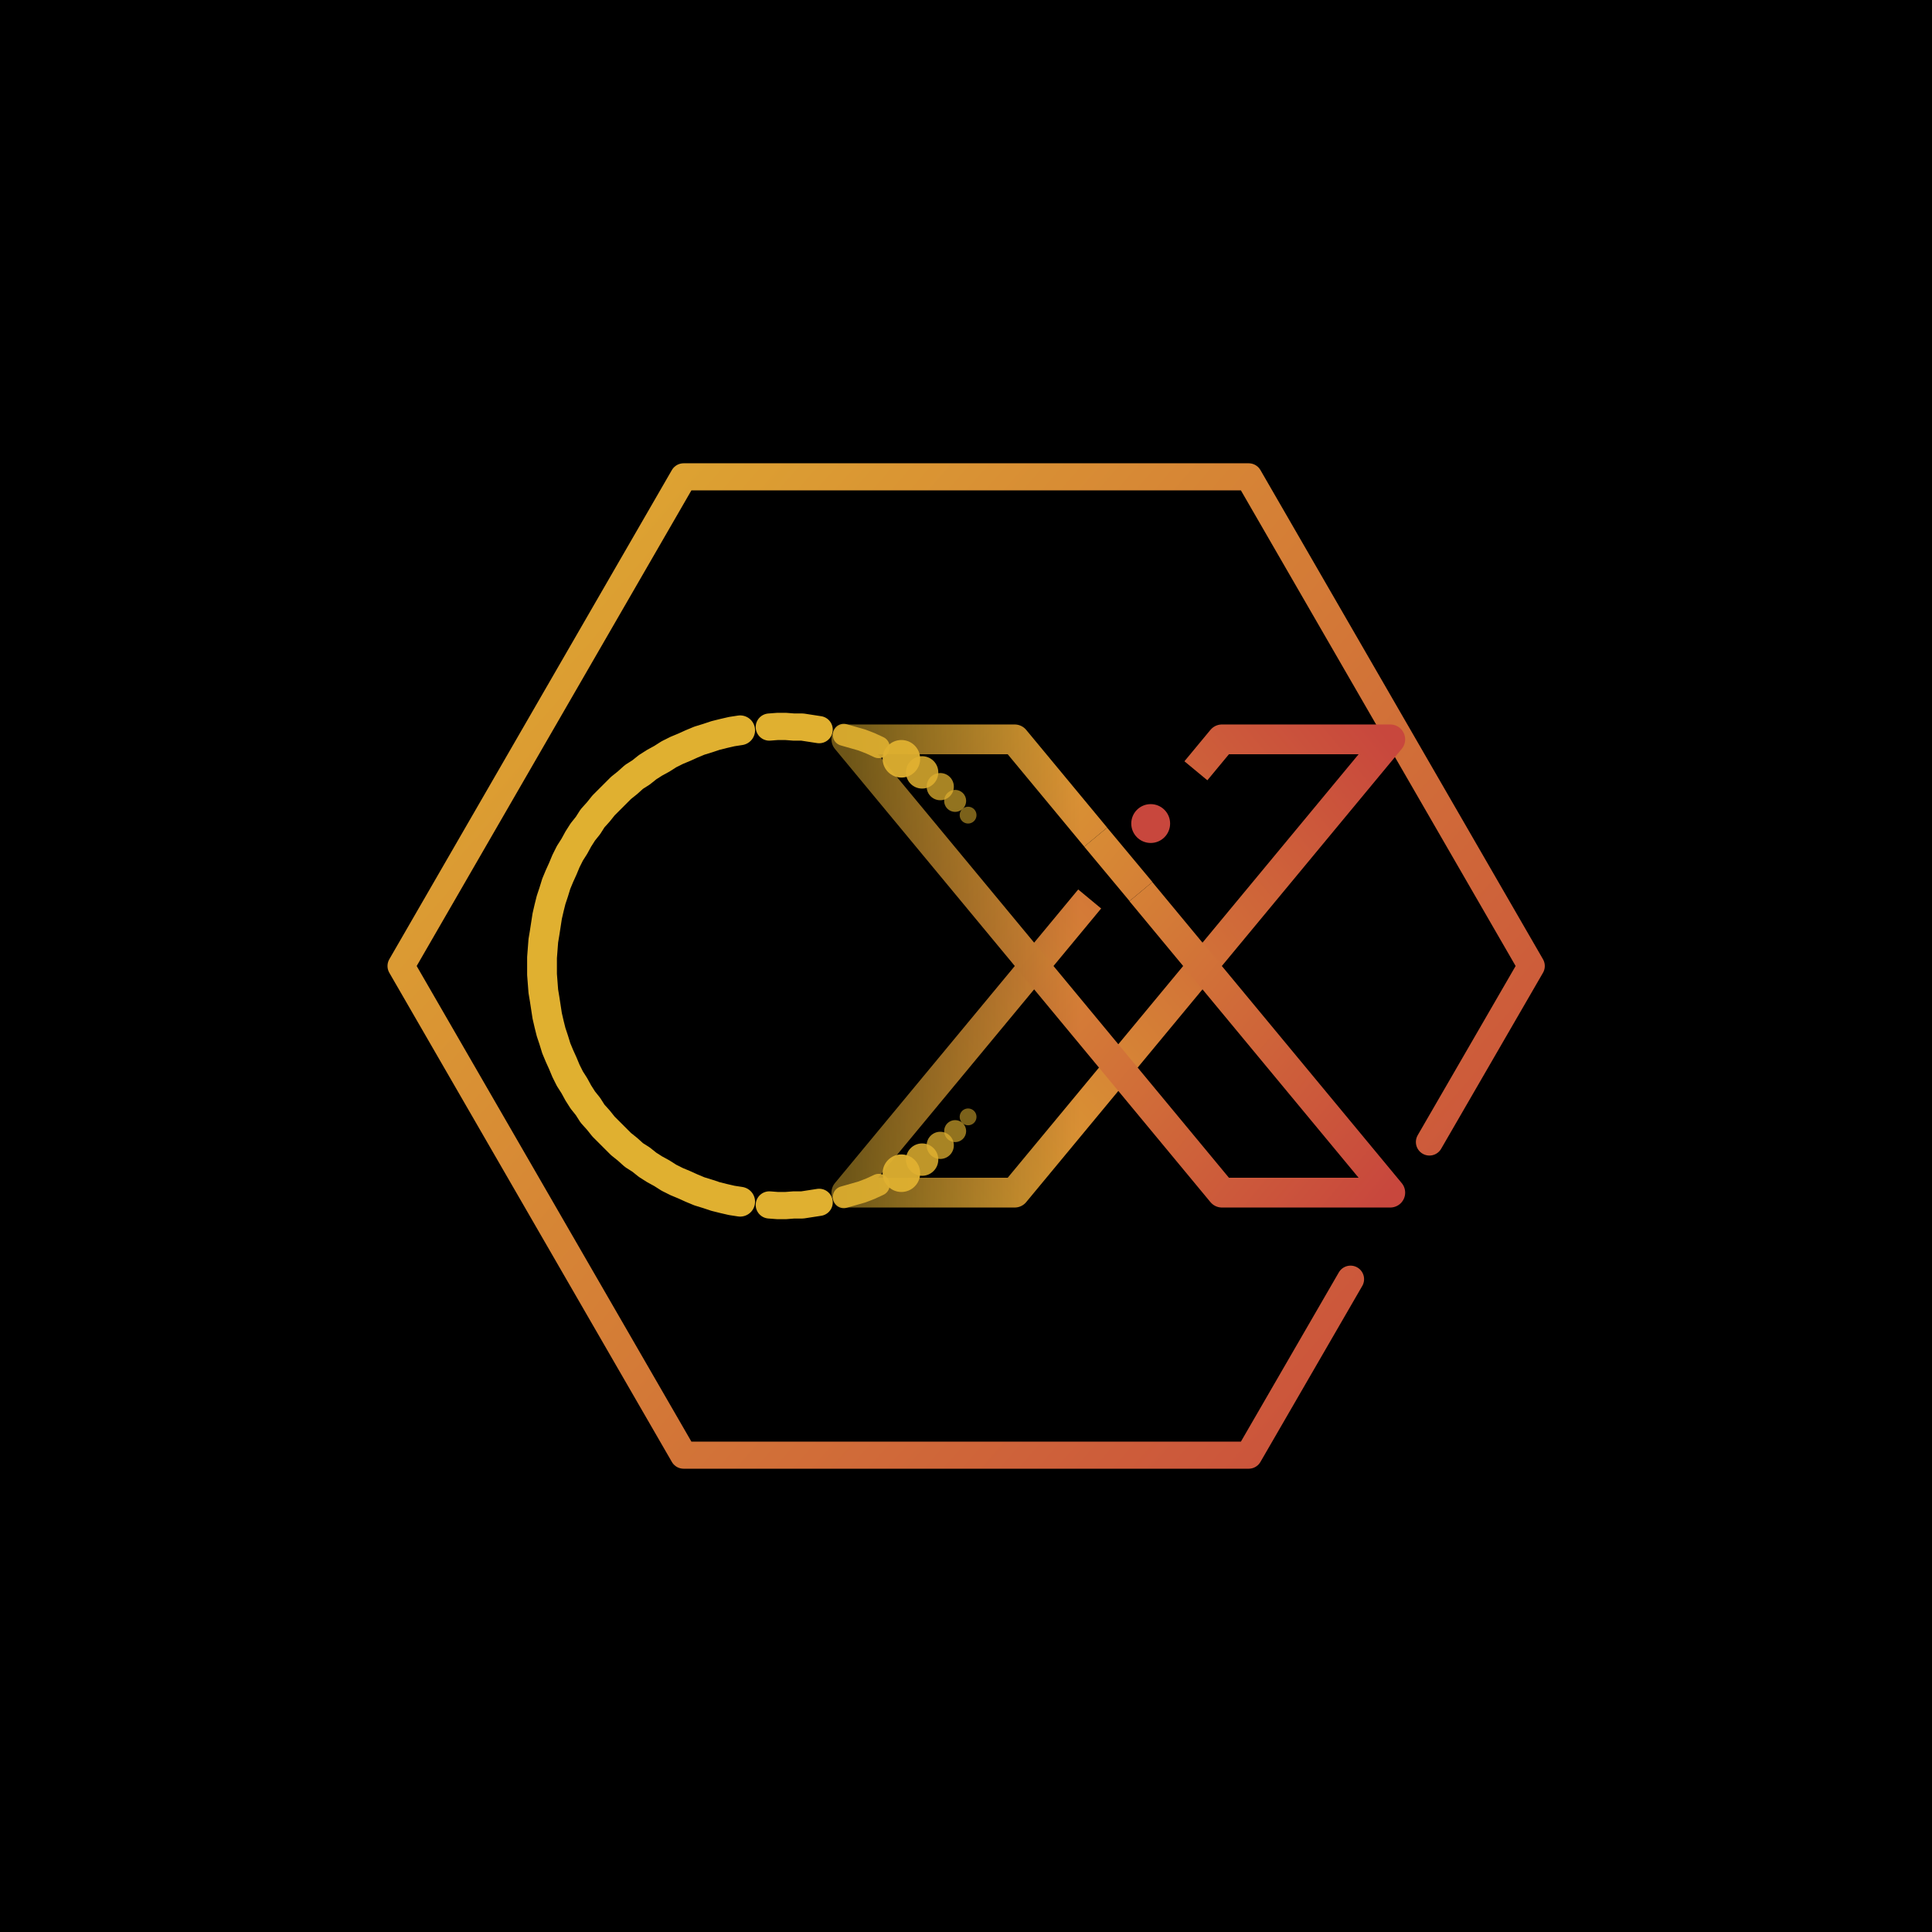
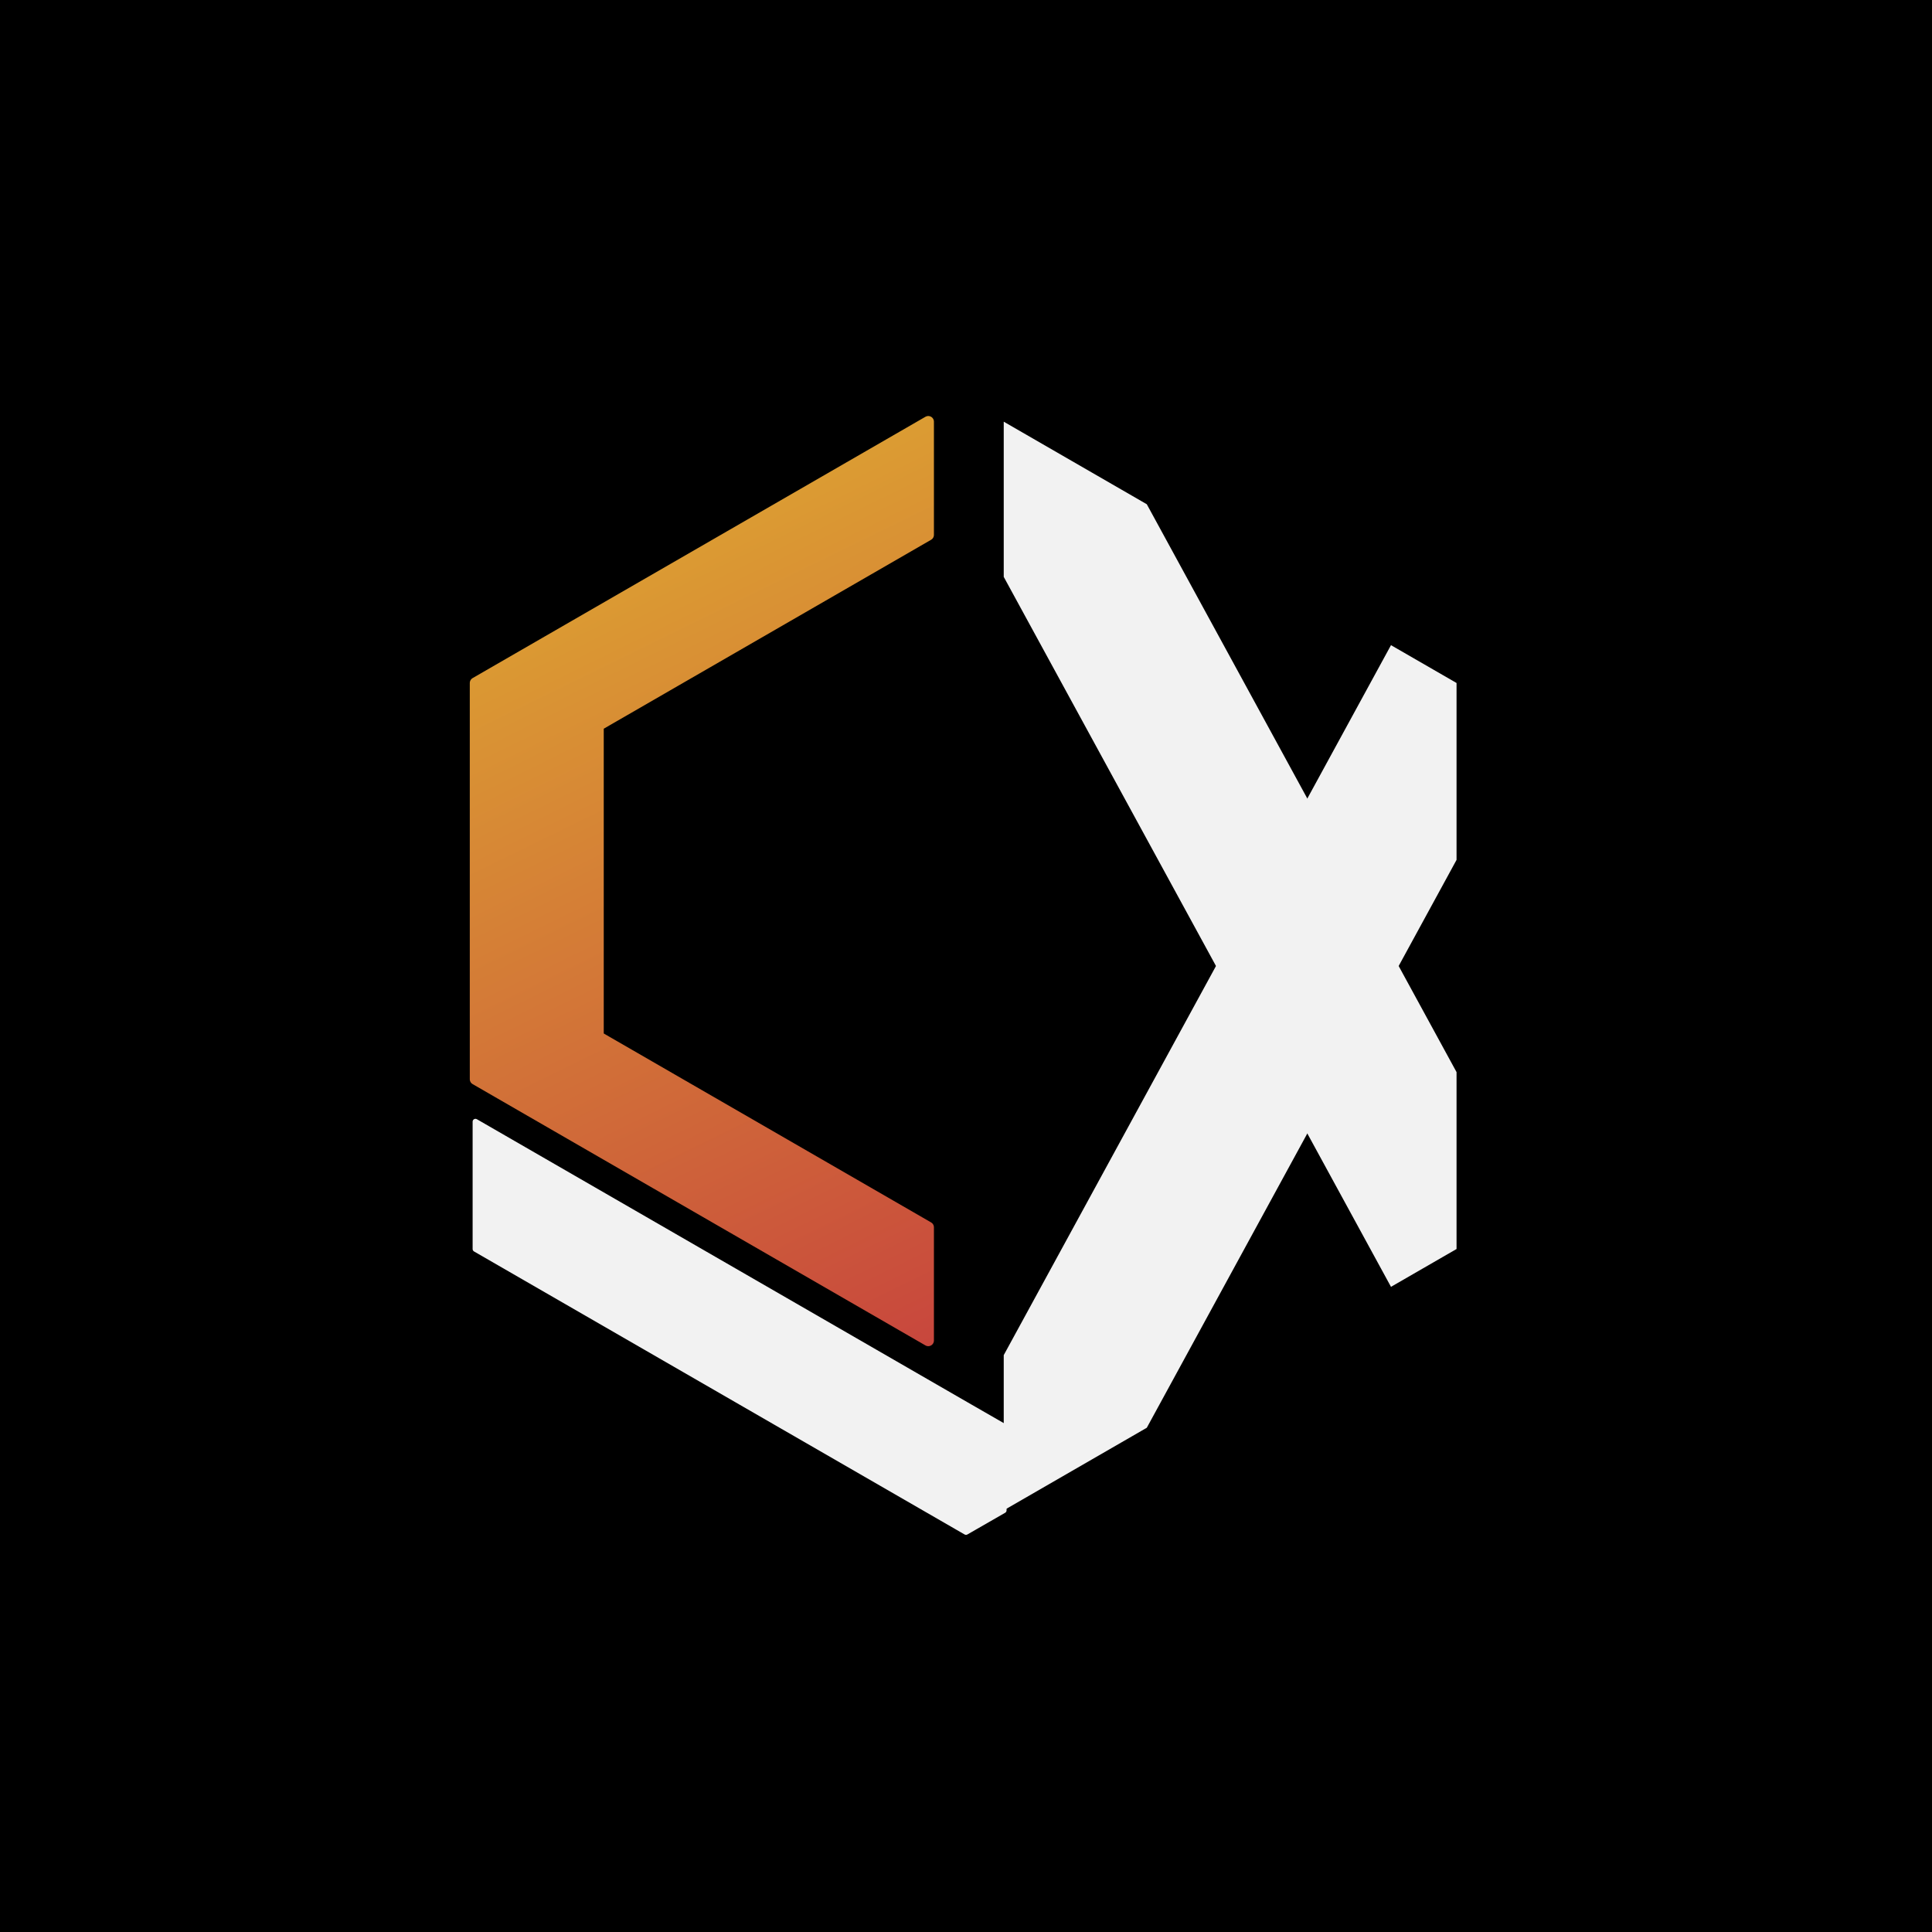
<svg xmlns="http://www.w3.org/2000/svg" viewBox="0 0 512 512">
  <rect width="512" height="512" fill="#000" />
-   <g transform="translate(214.7 178.0) scale(1.560)">
+   <g transform="translate(256.0 256.0) scale(2.500)">
    <defs>
-       <linearGradient id="cg" gradientUnits="userSpaceOnUse" x1="-40" y1="0" x2="50" y2="0">
-         <stop offset="0" stop-color="#E0B030" />
-         <stop offset="1" stop-color="#E0B030" />
-       </linearGradient>
-     </defs>
-     <defs>
-       <linearGradient id="hg" gradientUnits="userSpaceOnUse" x1="-69" y1="-33" x2="122" y2="133">
+       <linearGradient id="cgc" gradientUnits="userSpaceOnUse" x1="-52" y1="-58" x2="-4" y2="40">
        <stop offset="0" stop-color="#E0B030" />
        <stop offset="1" stop-color="#C8473D" />
      </linearGradient>
+       <clipPath id="rcl">
+         <polygon points="4,-57.7 52,-30 52,30 4,57.7" />
+       </clipPath>
    </defs>
-     <path d="M91.8 103.2 L74.5 133.1 L-21.5 133.1 L-69.5 50 L-21.5 -33.1 L74.5 -33.1 L122.5 50 L105.2 79.9" fill="none" stroke="url(#hg)" stroke-width="4.6" stroke-linecap="round" stroke-linejoin="round" />
-     <g transform="translate(26.5 50) scale(1.1) translate(-26.5 -50)">
-       <g transform="translate(0 0) scale(1)">
-         <defs>
-           <linearGradient id="fg" gradientUnits="userSpaceOnUse" x1="8" y1="0" x2="44" y2="0">
-             <stop offset="0" stop-color="#7d7d7d" />
-             <stop offset="1" stop-color="#fff" />
-           </linearGradient>
-           <mask id="fm" maskUnits="userSpaceOnUse" x="-40" y="-10" width="170" height="120">
-             <rect x="-40" y="-10" width="170" height="120" fill="url(#fg)" />
-           </mask>
-           <linearGradient id="g1" gradientUnits="userSpaceOnUse" x1="8" y1="15" x2="92" y2="85">
-             <stop offset="0" stop-color="#E0B030" />
-             <stop offset="1" stop-color="#C8473D" />
-           </linearGradient>
-           <linearGradient id="g2" gradientUnits="userSpaceOnUse" x1="92" y1="15" x2="8" y2="85">
-             <stop offset="0" stop-color="#C8473D" />
-             <stop offset="1" stop-color="#E0B030" />
-           </linearGradient>
-         </defs>
-         <g fill="none" stroke-width="4.6" stroke-linejoin="round" stroke-linecap="round" mask="url(#fm)">
-           <polygon points="66,15 92,15 34,85 8,85" stroke="url(#g2)" />
-           <polygon points="8,15 34,15 92,85 66,85" stroke="url(#g1)" />
-           <line x1="62.4" y1="20.2" x2="46" y2="40" stroke="#000" stroke-width="7.4" stroke-linecap="butt" />
-           <line x1="46.5" y1="30.1" x2="53.5" y2="38.5" stroke="#000" stroke-width="8.6" stroke-linecap="butt" />
-           <line x1="46.5" y1="30.1" x2="53.5" y2="38.5" stroke="url(#g1)" stroke-width="4.6" stroke-linecap="butt" />
-         </g>
-         <circle cx="55" cy="28" r="3" fill="#C8473D" />
-       </g>
-       <path d="M-8.4 13.6 L-9.7 13.8 L-11.0 14.1 L-12.2 14.4 L-13.4 14.8 L-14.7 15.2 L-15.9 15.7 L-17.0 16.2 L-18.2 16.7 L-19.4 17.3 L-20.5 18.0 L-21.6 18.6 L-22.7 19.3 L-23.7 20.1 L-24.8 20.8 L-25.8 21.7 L-26.8 22.5 L-27.7 23.4 L-28.6 24.3 L-29.5 25.2 L-30.3 26.2 L-31.2 27.2 L-31.9 28.3 L-32.7 29.3 L-33.4 30.4 L-34.0 31.5 L-34.7 32.6 L-35.3 33.8 L-35.8 35.0 L-36.3 36.1 L-36.8 37.3 L-37.2 38.6 L-37.6 39.8 L-37.9 41.0 L-38.2 42.3 L-38.4 43.6 L-38.6 44.9 L-38.8 46.1 L-38.9 47.4 L-39.0 48.7 L-39.0 50.0 L-39.0 51.3 L-38.9 52.6 L-38.8 53.9 L-38.6 55.1 L-38.4 56.4 L-38.2 57.7 L-37.9 59.0 L-37.6 60.2 L-37.2 61.4 L-36.8 62.7 L-36.3 63.9 L-35.8 65.0 L-35.3 66.2 L-34.7 67.4 L-34.0 68.5 L-33.4 69.6 L-32.7 70.7 L-31.9 71.7 L-31.2 72.8 L-30.3 73.8 L-29.5 74.8 L-28.6 75.7 L-27.7 76.6 L-26.8 77.5 L-25.8 78.3 L-24.8 79.2 L-23.7 79.9 L-22.7 80.7 L-21.6 81.4 L-20.5 82.0 L-19.4 82.7 L-18.2 83.3 L-17.0 83.8 L-15.9 84.3 L-14.7 84.8 L-13.4 85.2 L-12.2 85.6 L-11.0 85.9 L-9.7 86.2 L-8.4 86.4" fill="none" stroke="url(#cg)" stroke-width="4.6" stroke-linecap="round" stroke-linejoin="round" opacity="1" />
-       <path d="M-3.9 13.1 L-2.6 13.0 L-1.4 13.0 L-0.1 13.1 L1.2 13.1 L2.5 13.3 L3.8 13.5" fill="none" stroke="url(#cg)" stroke-width="4.2" stroke-linecap="round" stroke-linejoin="round" opacity="1" />
-       <path d="M7.6 14.3 L9.0 14.7 L10.4 15.1 L11.7 15.6 L13.0 16.2" fill="none" stroke="url(#cg)" stroke-width="3.4" stroke-linecap="round" stroke-linejoin="round" opacity="0.9" />
-       <circle cx="16.5" cy="18.0" r="2.9" fill="url(#cg)" opacity="0.95" />
-       <circle cx="19.7" cy="20.1" r="2.5" fill="url(#cg)" opacity="0.85" />
-       <circle cx="22.5" cy="22.3" r="2.1" fill="url(#cg)" opacity="0.75" />
-       <circle cx="24.8" cy="24.5" r="1.7" fill="url(#cg)" opacity="0.65" />
-       <circle cx="26.8" cy="26.7" r="1.3" fill="url(#cg)" opacity="0.55" />
-       <path d="M-3.9 86.9 L-2.6 87.0 L-1.4 87.0 L-0.1 86.9 L1.2 86.9 L2.5 86.7 L3.8 86.5" fill="none" stroke="url(#cg)" stroke-width="4.2" stroke-linecap="round" stroke-linejoin="round" opacity="1" />
-       <path d="M7.6 85.7 L9.0 85.3 L10.4 84.9 L11.7 84.4 L13.0 83.8" fill="none" stroke="url(#cg)" stroke-width="3.4" stroke-linecap="round" stroke-linejoin="round" opacity="0.9" />
-       <circle cx="16.5" cy="82.0" r="2.9" fill="url(#cg)" opacity="0.95" />
-       <circle cx="19.7" cy="79.9" r="2.5" fill="url(#cg)" opacity="0.85" />
-       <circle cx="22.5" cy="77.7" r="2.1" fill="url(#cg)" opacity="0.75" />
-       <circle cx="24.8" cy="75.5" r="1.7" fill="url(#cg)" opacity="0.65" />
-       <circle cx="26.8" cy="73.3" r="1.3" fill="url(#cg)" opacity="0.55" />
+     <polygon points="-52,-30 -4,-57.7 -4,-45.7 -39,-25.5 -39,7.5 -4,27.7 -4,39.7 -52,12" fill="url(#cgc)" stroke="url(#cgc)" stroke-width="1.2" stroke-linejoin="round" />
+     <g clip-path="url(#rcl)" stroke="#f2f2f2" stroke-width="17">
+       <line x1="-2" y1="-70" x2="58" y2="40" />
+       <line x1="58" y1="-40" x2="-2" y2="70" />
    </g>
+     <polygon points="-52,16.5 0,46.5 4,48.8 4,57.7 0,60 -52,30" fill="#f2f2f2" stroke="#f2f2f2" stroke-width=".6" stroke-linejoin="round" />
  </g>
</svg>
